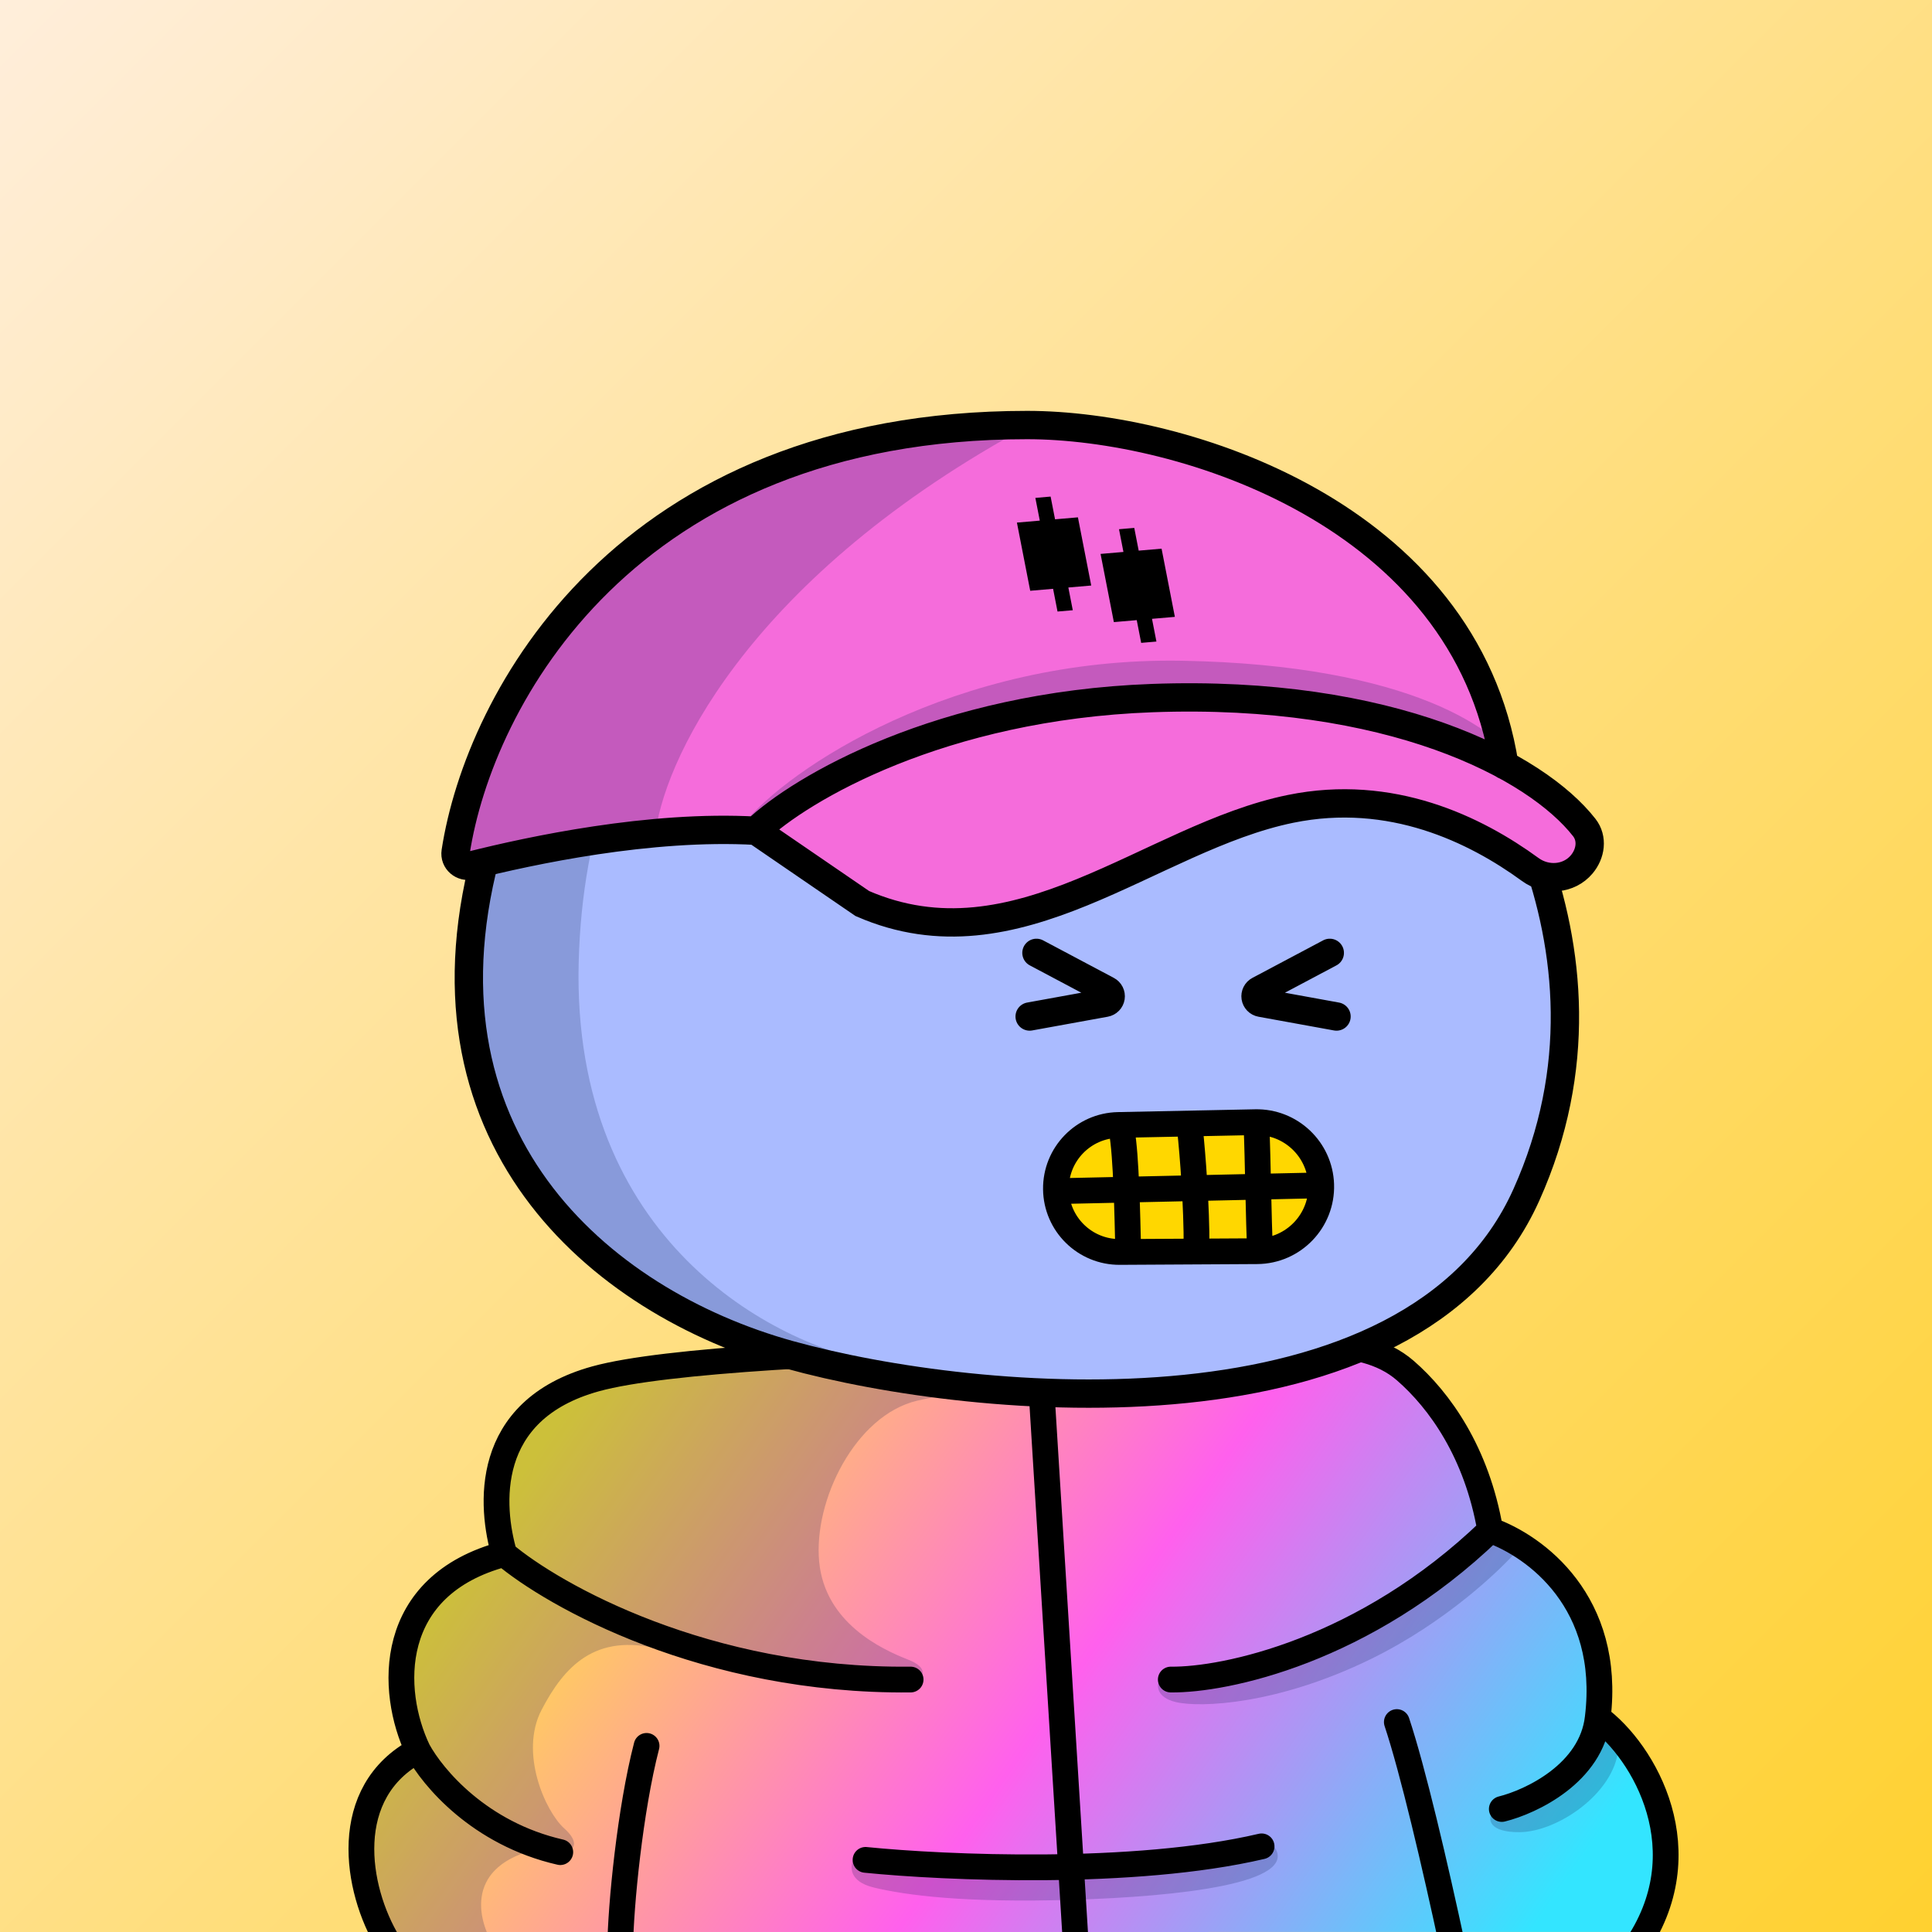
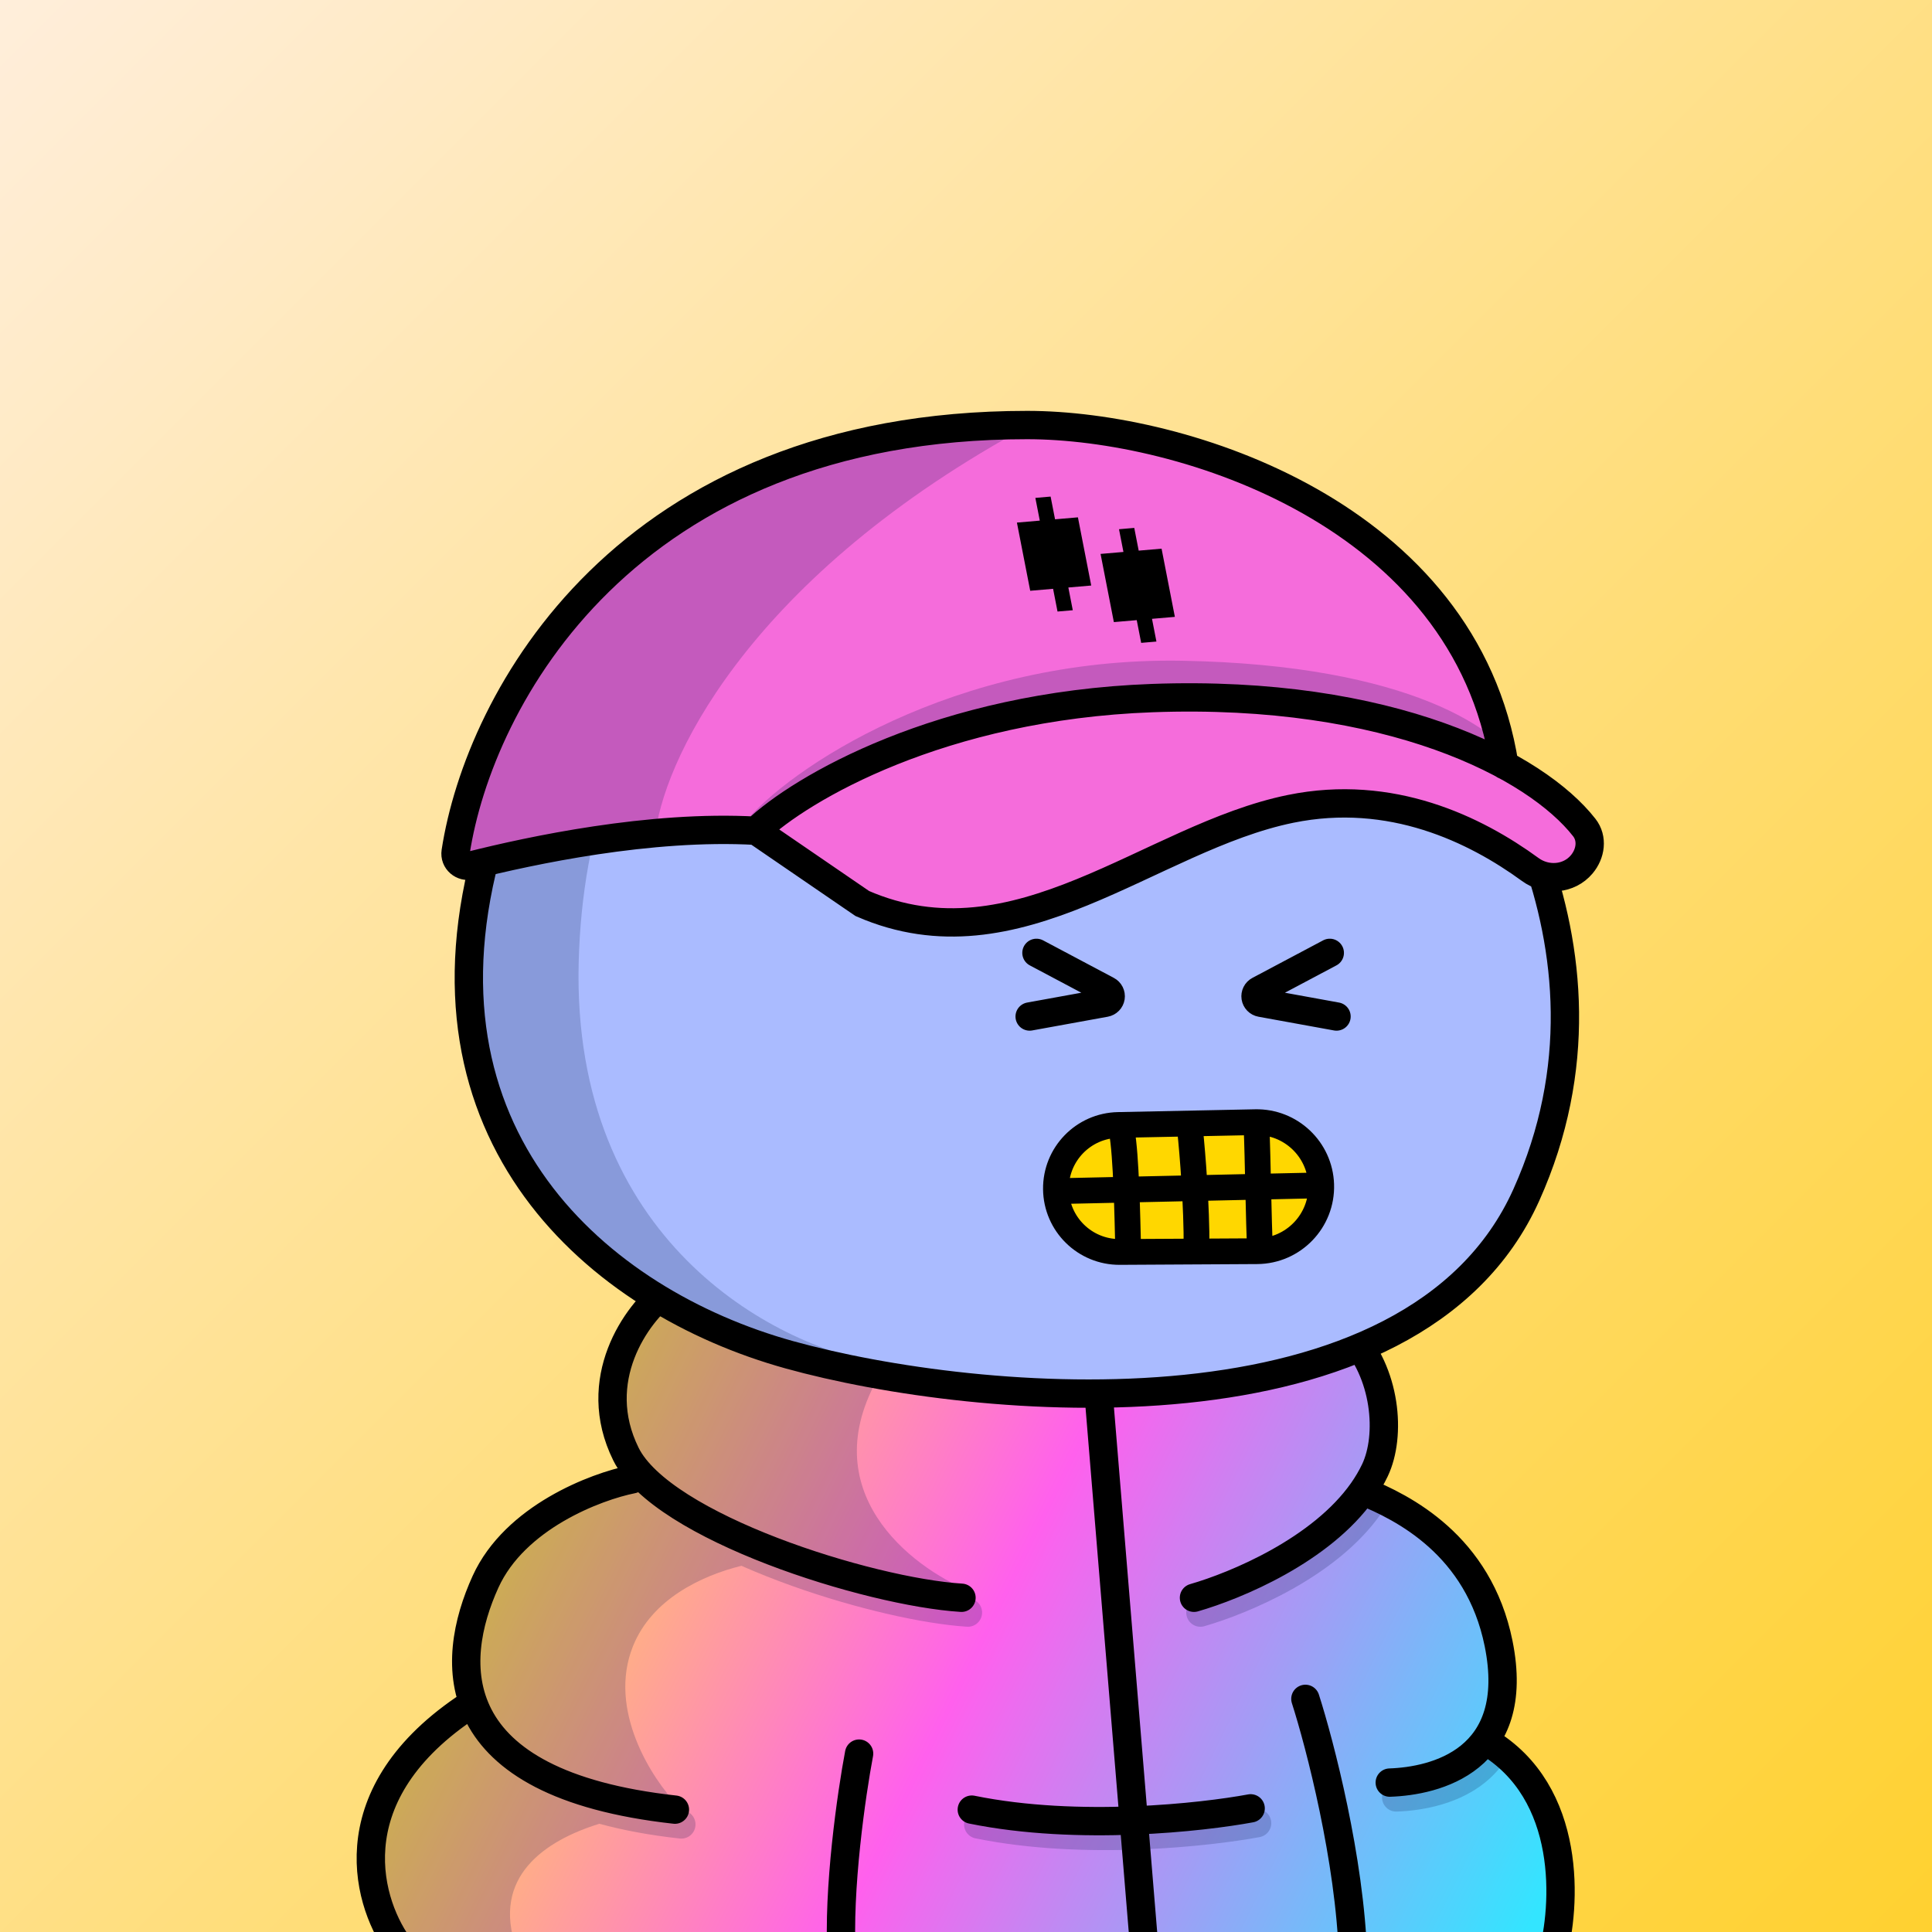
<svg xmlns="http://www.w3.org/2000/svg" preserveAspectRatio="xMidYMin meet" fill="none" viewBox="0 0 1500 1500">
  <g>
    <path fill="url(#prefix__paint0_linear_53_28789)" d="M0 0h1500v1500H0z" />
    <defs>
      <linearGradient id="prefix__paint0_linear_53_28789" x1="1500" y1="1500" x2="0" y2="0" gradientUnits="userSpaceOnUse">
        <stop stop-color="#FFD130" />
        <stop offset="1" stop-color="#FFEEDB" />
      </linearGradient>
    </defs>
-     <g clip-path="url(#prefix__clip0_53_27868)">
-       <path d="M295.8 1500s-47.94-91.54 28.64-134.76c0 0-62-101.54 67.13-159.88 0 0-37.4-104.09 81.15-137.65 0 0 144.28-18.07 334.85-18.07 0 0 171.93-9.14 272.93 4.86 0 0 48.6 26.91 76.51 133.04 0 0 102.26 45.87 83.4 145.87 0 0 95.08 77.12 34 166.56l-978.61.03z" fill="url(#prefix__paint0_linear_53_27868)" />
-       <path d="M413.5 1436.5c-54 14.8-41.833 56.83-29 76H309c-8.833-12.83-26.5-48.1-26.5-86.5s29.667-63.33 44.5-71l-18-50c3.833-14.67 16.4-49.7 36-72.5 18.829-21.9 42.242-22.8 52.773-20.32-4.833-2.49-11.288-20.19-5.773-77.18 6-62 116.5-77.5 171-77.5l241.5-11 7 36c-17.167-2.17-61.1-4.2-99.5 5-48 11.5-80.5 77.5-76 125s48.5 68 69 76c16.4 6.4 11.5 13.67 7 16.5-49.667-3.83-159.1-14.1-199.5-24.5-50.5-13-74.5 13.5-92 47s3 79 17.5 92c11.6 10.4 7.5 15.67 4 17h-28.5zM678.5 1465.5c-20-4.8-18.667-17-15.5-22.5l169.5 1.5 157-10.5c19 28-73 38.5-157 41s-129-3.5-154-9.5zM913 1321.5c-15.2-3.6-15-12.83-13-17l49-6.5c2.333-3.33 20.5-12.3 74.5-21.5s109.83-61.5 131-86.5l25.5 11.5c-14.33 17-57.5 58.1-115.5 86.5-72.5 35.5-132.5 38-151.5 33.5zM1179.5 1422.5c-23.2 0-24-9.67-21.5-14.5 37.6-11.6 66.67-41.83 76.5-55.5 8.5-9.83 24.8-22.5 22 5.5-3.5 35-48 64.5-77 64.5z" fill="#001647" fill-opacity=".2" />
-       <path d="M1084.5 1337c12.33 37 29.5 110.3 43.5 175.5m-646.5 0c.333-32.83 7.7-107.6 20.5-157M301.5 1508.5c-25.5-42-37.6-117.3 23-149.5m0 0c-22-46-25-128.1 67-152.5m-67 152.5c11.333 20.83 47.5 64.6 110.5 79m-43.5-231.5c-10.5-36.17-17.4-111.6 71-136 53.112-14.66 199.972-21.87 344-24.82m-415 160.82c38.167 32.17 156.3 99.1 315.5 97.5m450-116c-10.37-60.53-39.49-100.92-65.94-123.9-17.73-15.41-41.66-19.79-65.15-19.96-61.49-.42-140.02-.09-219.41 1.54M1157 1188c35.17 12.5 94.3 55.9 83.5 145.5M1157 1188c-97.6 94-206 116.5-248 116m331.5 29.5c35.83 26.17 81.7 104.2 28.5 180m-28.5-180c-4.8 43.2-51.67 65.33-74.5 71m-330.5 109l-29-467.82M672 1444c61.333 6.17 208.7 12.7 307.5-10.5" stroke="#000" stroke-width="20" stroke-linecap="round" />
+     <g clip-path="url(#clip0_483_532)">
+       <path d="M366.5 1327.5C264.5 1394.3 286.333 1481.33 310 1516.5L1208 1510C1237.2 1434.8 1183.17 1369.33 1152.5 1346C1198.9 1256 1109.83 1182.17 1059.5 1156.5C1089.1 1116.1 1063.83 1061 1047.5 1038.5C819.5 1116.1 602.5 1048.83 522.5 1005.5C452.9 1045.5 475.833 1117.83 496 1149C358.8 1177.8 352.5 1280 366.5 1327.5Z" fill="url(#paint0_linear_483_532)" />
+       <path d="M1069.32 1160.2C1064.35 1156.71 1057.49 1157.91 1054 1162.88C1039.23 1183.91 1016.26 1201.27 992.35 1214.66C968.55 1227.99 944.65 1236.92 928.96 1241.44C923.12 1243.12 919.75 1249.21 921.43 1255.05C923.11 1260.89 929.2 1264.26 935.04 1262.58C952.15 1257.66 977.65 1248.11 1003.1 1233.85C1028.44 1219.66 1054.57 1200.33 1072 1175.52C1075.49 1170.55 1074.29 1163.69 1069.32 1160.2Z" fill="#001647" fill-opacity="0.2" />
+       <path d="M1164.1 1354.75C1159.24 1351.11 1152.34 1352.1 1148.7 1356.96C1133.03 1377.87 1104.14 1383.83 1083.64 1384.51C1077.57 1384.71 1072.81 1389.8 1073.01 1395.87C1073.21 1401.94 1078.3 1406.7 1084.37 1406.5C1106.4 1405.77 1144.34 1399.48 1166.31 1370.15C1169.95 1365.29 1168.97 1358.39 1164.1 1354.75Z" fill="#001647" fill-opacity="0.2" />
+       <path d="M974 1404.68C955.73 1408.06 923.06 1412.42 884.83 1413.9C846.05 1415.41 802.01 1413.94 761.7 1405.72C755.75 1404.51 749.94 1408.35 748.72 1414.3C747.51 1420.25 751.35 1426.06 757.3 1427.28C799.95 1435.98 845.9 1437.43 885.68 1435.89C924.97 1434.36 958.69 1429.89 978 1426.32C983.97 1425.21 987.92 1419.48 986.82 1413.5C985.72 1407.53 979.98 1403.58 974 1404.68Z" fill="#001647" fill-opacity="0.2" />
+       <path d="M526 1158.5L571 1186L615.26 1203.5L680 1225L731.5 1232.5L752.18 1235C707.21 1216.67 630.42 1157.5 683 1067.5L509.66 1009L484 1061.5L480 1115L501 1137.5L526 1158.5Z" fill="#001647" fill-opacity="0.2" />
+       <path d="M575.64 1215.68C588.5 1221.37 601.86 1226.63 615.26 1231.41C664.47 1248.96 716.66 1260.84 750.81 1262.98C756.87 1263.36 762.1 1258.75 762.48 1252.69C762.86 1246.63 758.25 1241.41 752.19 1241.03C720.76 1239.07 670.68 1227.82 622.65 1210.7C574.19 1193.42 530.41 1171.05 509.66 1148.1C505.59 1143.59 498.63 1143.24 494.12 1147.32C493.29 1148.07 492.61 1148.91 492.06 1149.82L491.49 1149.51L400.99 1186.01L372.99 1242.51L360.99 1305.51L372.66 1327.65C371.89 1327.77 371.12 1327.97 370.37 1328.26L363.99 1321.01L321.49 1356.01L287 1432L300.5 1513H401C381.17 1457.08 423.35 1428.94 465.37 1415.96C483.49 1420.94 504.21 1424.83 527.79 1427.43C533.83 1428.1 539.26 1423.74 539.93 1417.7C540.6 1411.66 536.24 1406.23 530.2 1405.56C520.59 1404.5 511.58 1403.23 503.1 1401.77L493.44 1398.36L525.99 1401.49C506.16 1380.99 471.49 1327.59 491.49 1277.99C506.17 1241.57 544.58 1223.41 575.63 1215.67L575.64 1215.68Z" fill="#001647" fill-opacity="0.2" />
+       <path d="M1013.5 1319C1024.83 1354.33 1048.1 1443.9 1050.5 1519.5M667 1361.5C661.166 1392.33 650.3 1467.1 653.5 1519.5M1205 1519.5C1216 1480.17 1221.2 1391.6 1154 1352M1079 1384C1114 1382.83 1181.89 1367 1163.5 1276C1148.04 1199.52 1089.25 1170.37 1058 1157.7M926.999 1240.5C959.802 1231.06 1025.8 1203.54 1058 1157.7M1058 1157.7C1061.62 1152.53 1064.82 1147.13 1067.5 1141.5C1080.32 1114.5 1076.3 1065.5 1047.5 1035.5C1019.19 1047.48 944.091 1070.65 852.5 1076.66M746.499 1240.5C674.499 1236 514.065 1185.63 485.999 1129C457.5 1071.5 493.833 1020 517.999 1002C574.999 1028.17 715.399 1080 820.999 1078C831.68 1077.8 842.194 1077.34 852.5 1076.66M491 1148.5C462.5 1154.17 399.8 1178 377 1228C348.5 1290.5 343 1385 524 1405M311.5 1513.5C285.667 1480.17 259.201 1396.2 360 1327M852.5 1076.66L880.255 1413.39M880.255 1413.39L889 1519.5M880.255 1413.39C919.011 1411.89 952.211 1407.48 971 1404M880.255 1413.39C840.971 1414.92 795.978 1413.46 754.5 1405" stroke="black" stroke-width="22" stroke-linecap="round" />
    </g>
    <defs>
-       <linearGradient id="prefix__paint0_linear_53_27868" x1="461" y1="1064" x2="1157" y2="1546" gradientUnits="userSpaceOnUse">
+       <linearGradient id="paint0_linear_483_532" x1="382.112" y1="1048.46" x2="1207.91" y2="1454.63" gradientUnits="userSpaceOnUse">
        <stop stop-color="#FFEB37" />
-         <stop offset=".522" stop-color="#FF60ED" />
+         <stop offset="0.479" stop-color="#FF60ED" />
        <stop offset="1" stop-color="#33E5FF" />
      </linearGradient>
-       <clipPath id="prefix__clip0_53_27868">
-         <path fill="#fff" d="M0 0h1500v1500H0z" />
+       <clipPath id="clip0_483_532">
+         <rect width="1500" height="1500" fill="white" />
      </clipPath>
    </defs>
    <g clip-path="url(#clip0_497_1194)">
      <path d="M379.667 654.812C432.345 471.574 618.472 401.981 699.114 390.653C740.985 382.718 849.655 375.215 949.364 408.675C980 418.956 1049.88 457.388 1091.92 499.818C1144.47 552.856 1272.97 732.052 1185.05 927.725C1097.12 1123.4 758.414 1092.29 612.749 1051.82C464.472 1010.63 314.48 881.563 379.667 654.812Z" fill="#AABBFF" />
      <path d="M449.293 747.204C454.734 531.068 585.306 432.345 649.911 410C432.292 459.565 365.296 655.455 364 747.204C377.99 984.871 584.496 1053.43 681 1058C601.498 1044.46 443.853 963.339 449.293 747.204Z" fill="#001647" fill-opacity="0.2" />
      <path d="M379.667 654.812C432.345 471.574 618.472 401.981 699.114 390.653C740.985 382.718 849.655 375.215 949.364 408.675C980 418.956 1049.88 457.388 1091.92 499.818C1144.47 552.856 1272.97 732.052 1185.05 927.725C1097.12 1123.4 758.414 1092.29 612.749 1051.82C464.472 1010.63 314.48 881.563 379.667 654.812Z" stroke="black" stroke-width="22" stroke-linecap="round" />
    </g>
    <defs>
      <clipPath id="prefix__clip0_299_662">
        <path fill="#fff" d="M0 0h1500v1500H0z" />
      </clipPath>
    </defs>
    <g clip-path="url(#clip0_624_3562)">
      <path d="M799.421 789.214L858.141 778.547C859.189 778.352 860.151 777.837 860.895 777.073C861.639 776.309 862.128 775.334 862.294 774.28C862.455 773.224 862.285 772.143 861.808 771.187C861.331 770.234 860.569 769.453 859.628 768.954L804.701 739.807" stroke="black" stroke-width="22" stroke-miterlimit="10" stroke-linecap="round" />
      <path d="M1037.67 789.214L979.001 778.547C977.951 778.355 976.987 777.841 976.243 777.076C975.499 776.312 975.011 775.335 974.847 774.28C974.687 773.227 974.854 772.149 975.327 771.194C975.804 770.237 976.569 769.453 977.514 768.954L1032.44 739.807" stroke="black" stroke-width="22" stroke-miterlimit="10" stroke-linecap="round" />
      <path d="M992 915.801C992 944.083 960.211 967 921 967C881.789 967 850 944.083 850 915.801C850.013 910.144 851.278 904.561 853.703 899.453C858.875 888.383 870.646 884.1 880.667 889.061C892.124 894.775 906.017 898.12 921.008 898.12C935.999 898.12 949.884 894.775 961.349 889.061C971.354 884.068 983.133 888.383 988.313 899.453C990.733 904.562 991.993 910.145 992 915.801Z" fill="white" stroke="black" stroke-width="22" stroke-miterlimit="10" />
    </g>
    <defs>
      <clipPath id="clip0_624_3562">
        <rect width="1500" height="1500" fill="white" />
      </clipPath>
    </defs>
    <g clip-path="url(#clip0_911_309)">
      <ellipse cx="932" cy="915.5" rx="131" ry="69.5" fill="#AABBFF" />
      <path d="M820.569 923.549C820.28 896.513 841.822 874.289 868.854 873.737L973.808 871.592C1001.86 871.018 1024.91 893.608 1024.9 921.668C1024.89 949.203 1002.65 971.563 975.116 971.72L870.142 972.317C843.014 972.471 820.859 950.677 820.569 923.549Z" fill="#FFD700" />
      <path d="M823.859 924.756L1021.53 920.376M875.877 968.561C875.329 946.294 874.453 897.05 870.949 878.214M924.062 878.214C925.887 895.188 929.209 937.022 928.99 968.561M975.533 874.428C976.628 898.505 977.176 951.039 978.271 968.561M869.396 972.015L975.986 971.418C1004.17 971.26 1026.68 947.887 1025.77 919.717V919.717C1024.88 892.298 1002.11 870.692 974.682 871.252L868.112 873.43C841.079 873.983 819.535 896.207 819.825 923.245V923.245C820.115 950.372 842.268 972.167 869.396 972.015Z" stroke="black" stroke-width="20" />
    </g>
    <defs>
      <clipPath id="clip0_911_309">
        <rect width="1500" height="1500" fill="white" />
      </clipPath>
    </defs>
    <g clip-path="url(#clip0_602_1931)">
      <path d="M718.5 336C430.5 374.4 355.833 571 354.5 664.5L414.5 657L585 641.5L677.5 700.5L746 715.5L795 706.5L864.5 683L951 641.5L1027 629C1040.67 630 1078.8 633.9 1122 641.5C1176 651 1185 710.5 1224.5 677C1256.1 650.2 1196 608.166 1162 590.5C1163 539 1078.5 288 718.5 336Z" fill="#F56CDB" />
      <path d="M790.5 334.999C576.9 453.399 513.5 594.666 508.5 650.499L355.5 670.5C343.167 665.833 342.4 622.399 438 485.999C533.6 349.599 712.834 328.499 790.5 334.999Z" fill="#001647" fill-opacity="0.2" />
      <path d="M918 513C740.4 509.8 610.667 597.833 577.5 639.5L635 613.5L746 568.5L911.5 542.5L1081.5 557L1179.5 596C1166.33 568 1095.6 516.2 918 513Z" fill="#001647" fill-opacity="0.2" />
      <path d="M1168 594.006C1137.5 399.5 919 330 797.5 330C484.905 330 371.892 543.53 353.776 661.318C352.717 668.2 359.115 673.614 365.869 671.92C411.449 660.485 504.576 640.341 587 645M587 645C621.5 612.167 730.5 548 894.5 542C1079.59 535.228 1192.54 594.489 1230.03 642.496C1236.7 651.039 1235.02 662.819 1228.03 671.106V671.106C1218.11 682.881 1200.55 684.175 1188.11 675.098C1145.41 643.936 1080.11 612.042 1002 628C892.783 650.313 790 754 669.5 701.5L587 645Z" stroke="black" stroke-width="22" stroke-linecap="round" />
      <path d="M819.136 403.189L836.895 401.663L847.224 454.606L829.464 456.132L832.902 473.777L821.061 474.795L817.618 457.15L799.859 458.676L789.53 405.734L807.295 404.207L803.852 386.563L815.693 385.545L819.136 403.189ZM884.078 427.515L901.842 425.989L912.161 478.932L894.407 480.458L897.849 498.102L886.008 499.12L882.565 481.475L864.801 483.002L854.478 430.059L872.237 428.533L868.794 410.884L880.635 409.866L884.078 427.515Z" fill="black" />
    </g>
    <defs>
      <clipPath id="clip0_602_1931">
        <rect width="1500" height="1500" fill="white" />
      </clipPath>
    </defs>
  </g>
</svg>
